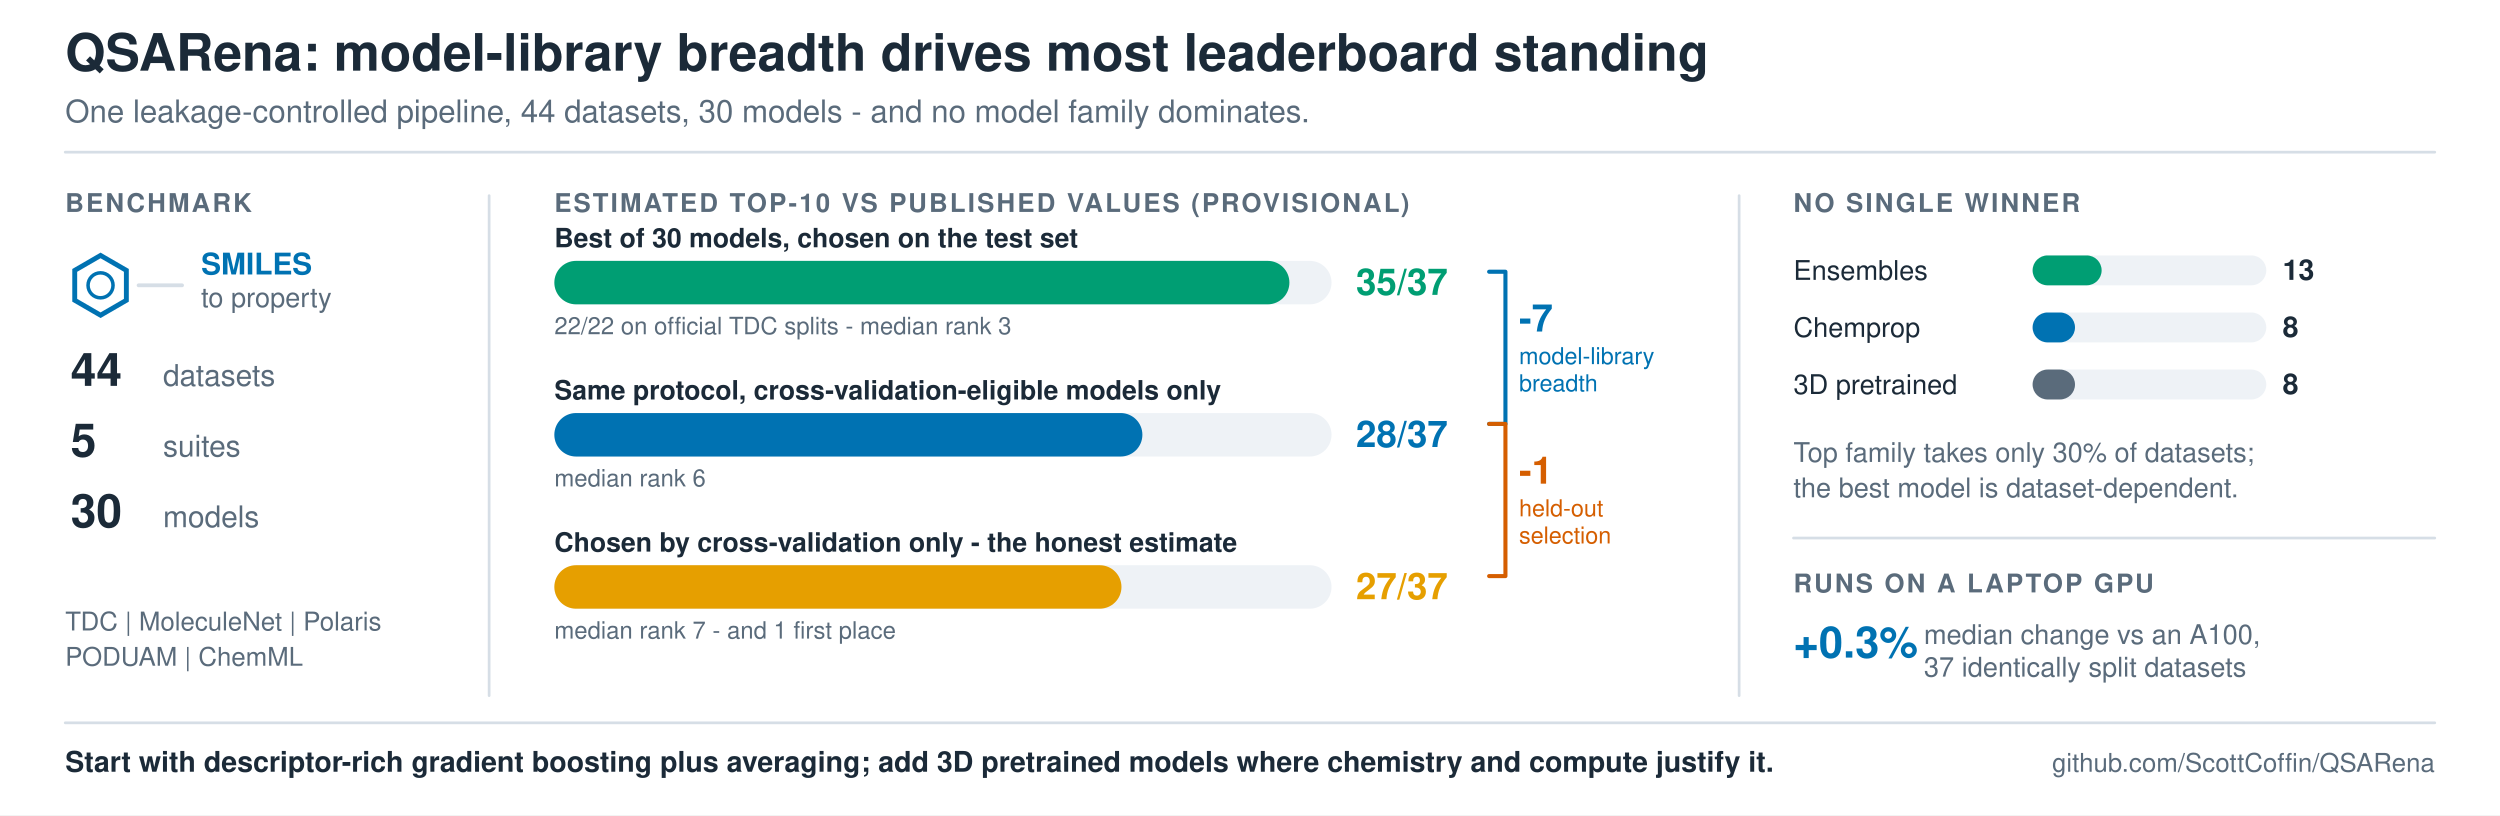
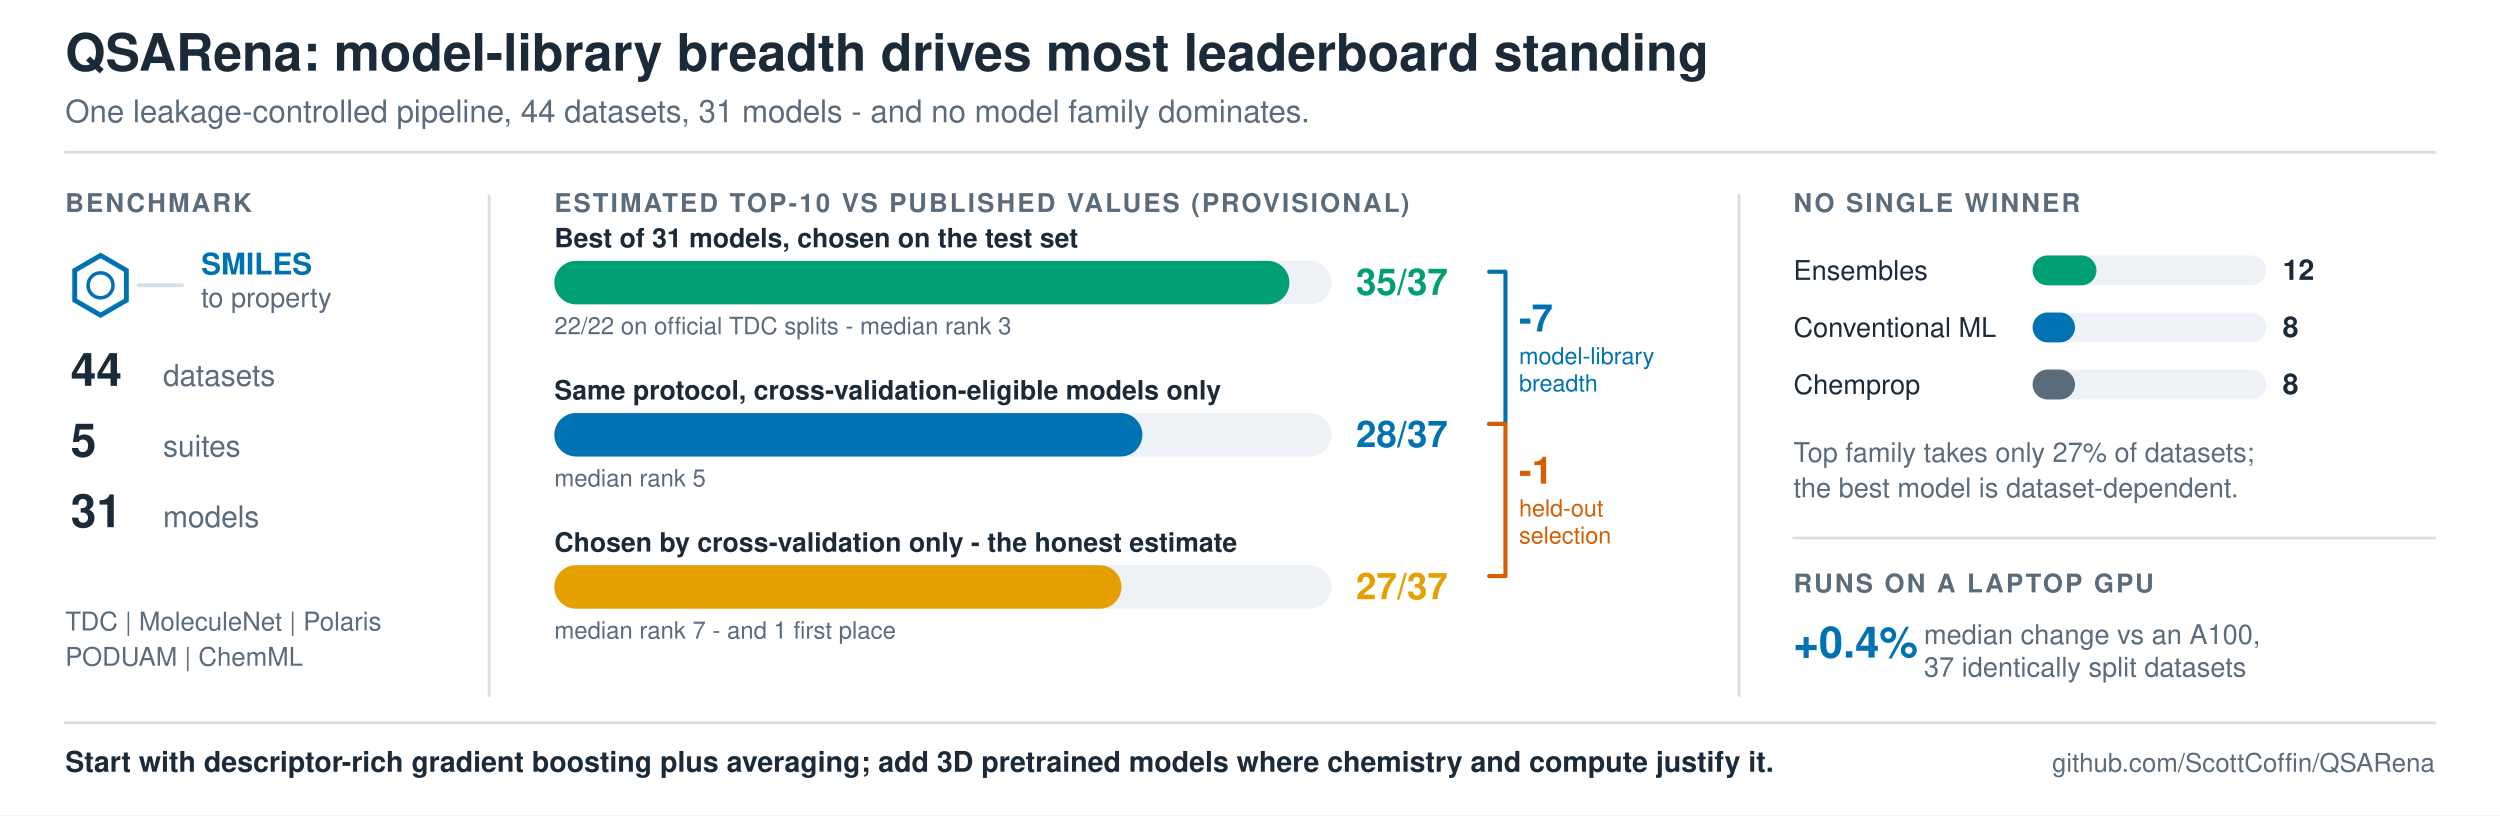
<svg xmlns="http://www.w3.org/2000/svg" width="920" height="300" viewBox="0 0 920 300">
  <rect x="0.0" y="0.0" width="920.0" height="300.0" rx="0" fill="#FFFFFF" stroke="none" stroke-width="1" />
  <text x="24.0" y="26.0" font-family="Helvetica, Arial, 'Liberation Sans', sans-serif" font-size="19" font-weight="700" fill="#1B2A38" text-anchor="start">QSARena: model-library breadth drives most leaderboard standing</text>
-   <text x="24.0" y="45.0" font-family="Helvetica, Arial, 'Liberation Sans', sans-serif" font-size="11.5" font-weight="400" fill="#5A6B7B" text-anchor="start">One leakage-controlled pipeline, 44 datasets, 30 models - and no model family dominates.</text>
+   <text x="24.0" y="45.0" font-family="Helvetica, Arial, 'Liberation Sans', sans-serif" font-size="11.5" font-weight="400" fill="#5A6B7B" text-anchor="start">One leakage-controlled pipeline, 44 datasets, 31 models - and no model family dominates.</text>
  <line x1="24.0" y1="56.0" x2="896.0" y2="56.0" stroke="#D6DEE6" stroke-width="1" stroke-linecap="round" />
  <text x="24.0" y="78.0" font-family="Helvetica, Arial, 'Liberation Sans', sans-serif" font-size="9.5" font-weight="700" fill="#5A6B7B" text-anchor="start" letter-spacing="0.8">BENCHMARK</text>
  <polygon points="46.5,99.5 46.5,110.5 37.0,116.0 27.5,110.5 27.5,99.5 37.0,94.0" fill="none" stroke="#0072B2" stroke-width="1.8" />
  <circle cx="37.0" cy="105.0" r="4.6" fill="none" stroke="#0072B2" stroke-width="1.3" />
  <line x1="51.0" y1="105.0" x2="67.0" y2="105.0" stroke="#D6DEE6" stroke-width="1.4" stroke-linecap="round" />
  <text x="74.0" y="101.0" font-family="Helvetica, Arial, 'Liberation Sans', sans-serif" font-size="11" font-weight="700" fill="#0072B2" text-anchor="start">SMILES</text>
  <text x="74.0" y="113.0" font-family="Helvetica, Arial, 'Liberation Sans', sans-serif" font-size="10" font-weight="400" fill="#5A6B7B" text-anchor="start">to property</text>
  <text x="26.0" y="142.0" font-family="Helvetica, Arial, 'Liberation Sans', sans-serif" font-size="17" font-weight="700" fill="#1B2A38" text-anchor="start">44</text>
  <text x="60.0" y="142.0" font-family="Helvetica, Arial, 'Liberation Sans', sans-serif" font-size="11" font-weight="400" fill="#5A6B7B" text-anchor="start">datasets</text>
  <text x="26.0" y="168.0" font-family="Helvetica, Arial, 'Liberation Sans', sans-serif" font-size="17" font-weight="700" fill="#1B2A38" text-anchor="start">5</text>
  <text x="60.0" y="168.0" font-family="Helvetica, Arial, 'Liberation Sans', sans-serif" font-size="11" font-weight="400" fill="#5A6B7B" text-anchor="start">suites</text>
-   <text x="26.0" y="194.0" font-family="Helvetica, Arial, 'Liberation Sans', sans-serif" font-size="17" font-weight="700" fill="#1B2A38" text-anchor="start">30</text>
+   <text x="26.0" y="194.0" font-family="Helvetica, Arial, 'Liberation Sans', sans-serif" font-size="17" font-weight="700" fill="#1B2A38" text-anchor="start">31</text>
  <text x="60.0" y="194.0" font-family="Helvetica, Arial, 'Liberation Sans', sans-serif" font-size="11" font-weight="400" fill="#5A6B7B" text-anchor="start">models</text>
  <text x="24.0" y="232.0" font-family="Helvetica, Arial, 'Liberation Sans', sans-serif" font-size="9.5" font-weight="400" fill="#5A6B7B" text-anchor="start">TDC | MoleculeNet | Polaris</text>
  <text x="24.0" y="245.0" font-family="Helvetica, Arial, 'Liberation Sans', sans-serif" font-size="9.5" font-weight="400" fill="#5A6B7B" text-anchor="start">PODUAM | ChemML</text>
  <line x1="180.0" y1="72.0" x2="180.0" y2="256.0" stroke="#D6DEE6" stroke-width="1" stroke-linecap="round" />
  <text x="204.0" y="78.0" font-family="Helvetica, Arial, 'Liberation Sans', sans-serif" font-size="9.5" font-weight="700" fill="#5A6B7B" text-anchor="start" letter-spacing="0.8">ESTIMATED TOP-10 VS PUBLISHED VALUES (PROVISIONAL)</text>
-   <text x="204.0" y="91.0" font-family="Helvetica, Arial, 'Liberation Sans', sans-serif" font-size="9.8" font-weight="600" fill="#1B2A38" text-anchor="start">Best of 30 models, chosen on the test set</text>
+   <text x="204.0" y="91.0" font-family="Helvetica, Arial, 'Liberation Sans', sans-serif" font-size="9.8" font-weight="600" fill="#1B2A38" text-anchor="start">Best of 31 models, chosen on the test set</text>
  <rect x="204.0" y="96.0" width="286.0" height="16.0" rx="8" fill="#EEF2F6" stroke="none" stroke-width="1" />
  <rect x="204.0" y="96.0" width="270.5" height="16.0" rx="8" fill="#009E73" stroke="none" stroke-width="1" />
  <text x="499.0" y="108.5" font-family="Helvetica, Arial, 'Liberation Sans', sans-serif" font-size="13.5" font-weight="700" fill="#009E73" text-anchor="start">35/37</text>
  <text x="204.0" y="123.0" font-family="Helvetica, Arial, 'Liberation Sans', sans-serif" font-size="8.8" font-weight="400" fill="#5A6B7B" text-anchor="start">22/22 on official TDC splits - median rank 3</text>
  <text x="204.0" y="147.0" font-family="Helvetica, Arial, 'Liberation Sans', sans-serif" font-size="9.8" font-weight="600" fill="#1B2A38" text-anchor="start">Same protocol, cross-validation-eligible models only</text>
  <rect x="204.0" y="152.0" width="286.0" height="16.0" rx="8" fill="#EEF2F6" stroke="none" stroke-width="1" />
  <rect x="204.0" y="152.0" width="216.4" height="16.0" rx="8" fill="#0072B2" stroke="none" stroke-width="1" />
  <text x="499.0" y="164.5" font-family="Helvetica, Arial, 'Liberation Sans', sans-serif" font-size="13.5" font-weight="700" fill="#0072B2" text-anchor="start">28/37</text>
-   <text x="204.0" y="179.0" font-family="Helvetica, Arial, 'Liberation Sans', sans-serif" font-size="8.8" font-weight="400" fill="#5A6B7B" text-anchor="start">median rank 6</text>
+   <text x="204.0" y="179.0" font-family="Helvetica, Arial, 'Liberation Sans', sans-serif" font-size="8.8" font-weight="400" fill="#5A6B7B" text-anchor="start">median rank 5</text>
  <text x="204.0" y="203.0" font-family="Helvetica, Arial, 'Liberation Sans', sans-serif" font-size="9.8" font-weight="600" fill="#1B2A38" text-anchor="start">Chosen by cross-validation only - the honest estimate</text>
  <rect x="204.0" y="208.0" width="286.0" height="16.0" rx="8" fill="#EEF2F6" stroke="none" stroke-width="1" />
  <rect x="204.0" y="208.0" width="208.7" height="16.0" rx="8" fill="#E69F00" stroke="none" stroke-width="1" />
  <text x="499.0" y="220.5" font-family="Helvetica, Arial, 'Liberation Sans', sans-serif" font-size="13.5" font-weight="700" fill="#E69F00" text-anchor="start">27/37</text>
  <text x="204.0" y="235.0" font-family="Helvetica, Arial, 'Liberation Sans', sans-serif" font-size="8.8" font-weight="400" fill="#5A6B7B" text-anchor="start">median rank 7 - and 1 first place</text>
  <path d="M 548 100 L 554 100 L 554 156 L 548 156" fill="none" stroke="#0072B2" stroke-width="1.5" stroke-linejoin="round" stroke-linecap="round" />
  <text x="559.0" y="122.0" font-family="Helvetica, Arial, 'Liberation Sans', sans-serif" font-size="14" font-weight="700" fill="#0072B2" text-anchor="start">-7</text>
  <text x="559.0" y="134.0" font-family="Helvetica, Arial, 'Liberation Sans', sans-serif" font-size="8.6" font-weight="400" fill="#0072B2" text-anchor="start">model-library</text>
  <text x="559.0" y="144.0" font-family="Helvetica, Arial, 'Liberation Sans', sans-serif" font-size="8.6" font-weight="400" fill="#0072B2" text-anchor="start">breadth</text>
  <path d="M 548 156 L 554 156 L 554 212 L 548 212" fill="none" stroke="#D55E00" stroke-width="1.5" stroke-linejoin="round" stroke-linecap="round" />
  <text x="559.0" y="178.0" font-family="Helvetica, Arial, 'Liberation Sans', sans-serif" font-size="14" font-weight="700" fill="#D55E00" text-anchor="start">-1</text>
  <text x="559.0" y="190.0" font-family="Helvetica, Arial, 'Liberation Sans', sans-serif" font-size="8.6" font-weight="400" fill="#D55E00" text-anchor="start">held-out</text>
  <text x="559.0" y="200.0" font-family="Helvetica, Arial, 'Liberation Sans', sans-serif" font-size="8.6" font-weight="400" fill="#D55E00" text-anchor="start">selection</text>
  <line x1="640.0" y1="72.0" x2="640.0" y2="256.0" stroke="#D6DEE6" stroke-width="1" stroke-linecap="round" />
  <text x="660.0" y="78.0" font-family="Helvetica, Arial, 'Liberation Sans', sans-serif" font-size="9.5" font-weight="700" fill="#5A6B7B" text-anchor="start" letter-spacing="0.8">NO SINGLE WINNER</text>
  <text x="660.0" y="103.0" font-family="Helvetica, Arial, 'Liberation Sans', sans-serif" font-size="10" font-weight="400" fill="#1B2A38" text-anchor="start">Ensembles</text>
  <rect x="748.0" y="94.0" width="86.0" height="11.0" rx="5.5" fill="#EEF2F6" stroke="none" stroke-width="1" />
-   <rect x="748.0" y="94.0" width="25.4" height="11.0" rx="5.5" fill="#009E73" stroke="none" stroke-width="1" />
-   <text x="840.0" y="103.0" font-family="Helvetica, Arial, 'Liberation Sans', sans-serif" font-size="10.5" font-weight="700" fill="#1B2A38" text-anchor="start">13</text>
-   <text x="660.0" y="124.0" font-family="Helvetica, Arial, 'Liberation Sans', sans-serif" font-size="10" font-weight="400" fill="#1B2A38" text-anchor="start">Chemprop</text>
+   <rect x="748.0" y="94.0" width="23.5" height="11.0" rx="5.5" fill="#009E73" stroke="none" stroke-width="1" />
+   <text x="840.0" y="103.0" font-family="Helvetica, Arial, 'Liberation Sans', sans-serif" font-size="10.5" font-weight="700" fill="#1B2A38" text-anchor="start">12</text>
+   <text x="660.0" y="124.0" font-family="Helvetica, Arial, 'Liberation Sans', sans-serif" font-size="10" font-weight="400" fill="#1B2A38" text-anchor="start">Conventional ML</text>
  <rect x="748.0" y="115.0" width="86.0" height="11.0" rx="5.5" fill="#EEF2F6" stroke="none" stroke-width="1" />
  <rect x="748.0" y="115.0" width="15.6" height="11.0" rx="5.5" fill="#0072B2" stroke="none" stroke-width="1" />
  <text x="840.0" y="124.0" font-family="Helvetica, Arial, 'Liberation Sans', sans-serif" font-size="10.5" font-weight="700" fill="#1B2A38" text-anchor="start">8</text>
-   <text x="660.0" y="145.0" font-family="Helvetica, Arial, 'Liberation Sans', sans-serif" font-size="10" font-weight="400" fill="#1B2A38" text-anchor="start">3D pretrained</text>
+   <text x="660.0" y="145.0" font-family="Helvetica, Arial, 'Liberation Sans', sans-serif" font-size="10" font-weight="400" fill="#1B2A38" text-anchor="start">Chemprop</text>
  <rect x="748.0" y="136.0" width="86.0" height="11.0" rx="5.5" fill="#EEF2F6" stroke="none" stroke-width="1" />
  <rect x="748.0" y="136.0" width="15.6" height="11.0" rx="5.5" fill="#5A6B7B" stroke="none" stroke-width="1" />
  <text x="840.0" y="145.0" font-family="Helvetica, Arial, 'Liberation Sans', sans-serif" font-size="10.5" font-weight="700" fill="#1B2A38" text-anchor="start">8</text>
-   <text x="660.0" y="170.0" font-family="Helvetica, Arial, 'Liberation Sans', sans-serif" font-size="10" font-weight="400" fill="#5A6B7B" text-anchor="start">Top family takes only 30% of datasets;</text>
+   <text x="660.0" y="170.0" font-family="Helvetica, Arial, 'Liberation Sans', sans-serif" font-size="10" font-weight="400" fill="#5A6B7B" text-anchor="start">Top family takes only 27% of datasets;</text>
  <text x="660.0" y="183.0" font-family="Helvetica, Arial, 'Liberation Sans', sans-serif" font-size="10" font-weight="400" fill="#5A6B7B" text-anchor="start">the best model is dataset-dependent.</text>
  <line x1="660.0" y1="198.0" x2="896.0" y2="198.0" stroke="#D6DEE6" stroke-width="1" stroke-linecap="round" />
  <text x="660.0" y="218.0" font-family="Helvetica, Arial, 'Liberation Sans', sans-serif" font-size="9.5" font-weight="700" fill="#5A6B7B" text-anchor="start" letter-spacing="0.8">RUNS ON A LAPTOP GPU</text>
-   <text x="660.0" y="242.0" font-family="Helvetica, Arial, 'Liberation Sans', sans-serif" font-size="16" font-weight="700" fill="#0072B2" text-anchor="start">+0.3%</text>
+   <text x="660.0" y="242.0" font-family="Helvetica, Arial, 'Liberation Sans', sans-serif" font-size="16" font-weight="700" fill="#0072B2" text-anchor="start">+0.4%</text>
  <text x="708.0" y="237.0" font-family="Helvetica, Arial, 'Liberation Sans', sans-serif" font-size="10" font-weight="400" fill="#5A6B7B" text-anchor="start">median change vs an A100,</text>
  <text x="708.0" y="249.0" font-family="Helvetica, Arial, 'Liberation Sans', sans-serif" font-size="10" font-weight="400" fill="#5A6B7B" text-anchor="start">37 identically split datasets</text>
  <line x1="24.0" y1="266.0" x2="896.0" y2="266.0" stroke="#D6DEE6" stroke-width="1" stroke-linecap="round" />
  <text x="24.0" y="284.0" font-family="Helvetica, Arial, 'Liberation Sans', sans-serif" font-size="10.5" font-weight="600" fill="#1B2A38" text-anchor="start">Start with descriptor-rich gradient boosting plus averaging; add 3D pretrained models where chemistry and compute justify it.</text>
  <text x="896.0" y="284.0" font-family="Helvetica, Arial, 'Liberation Sans', sans-serif" font-size="9.5" font-weight="400" fill="#5A6B7B" text-anchor="end">github.com/ScottCoffin/QSARena</text>
</svg>
